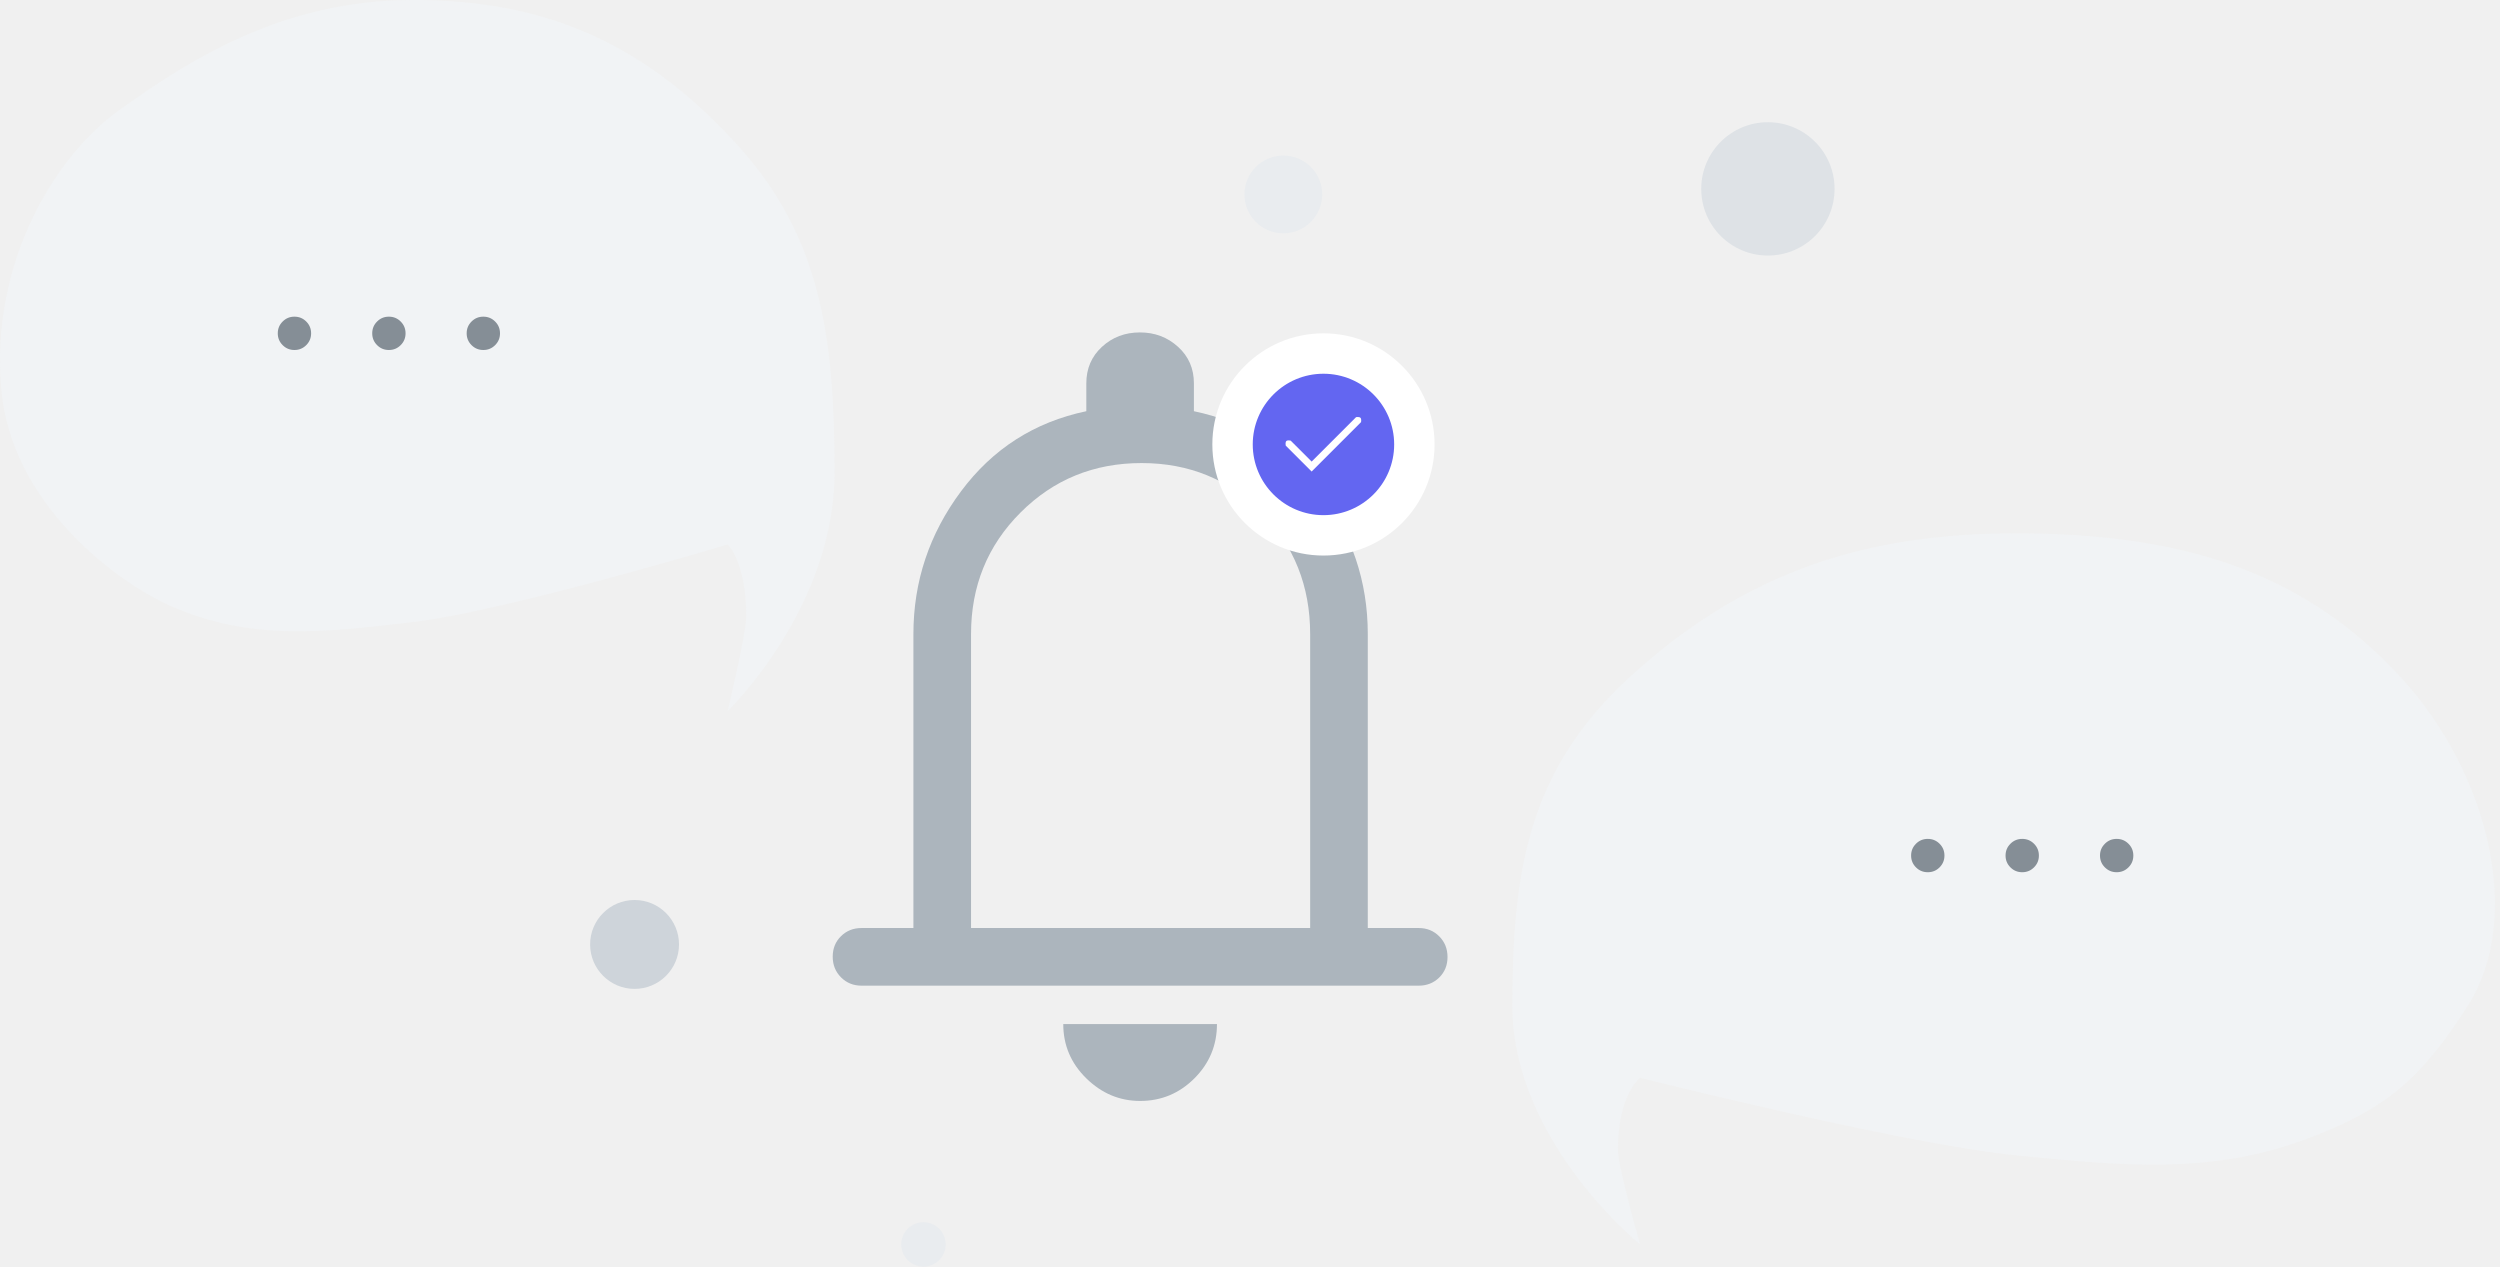
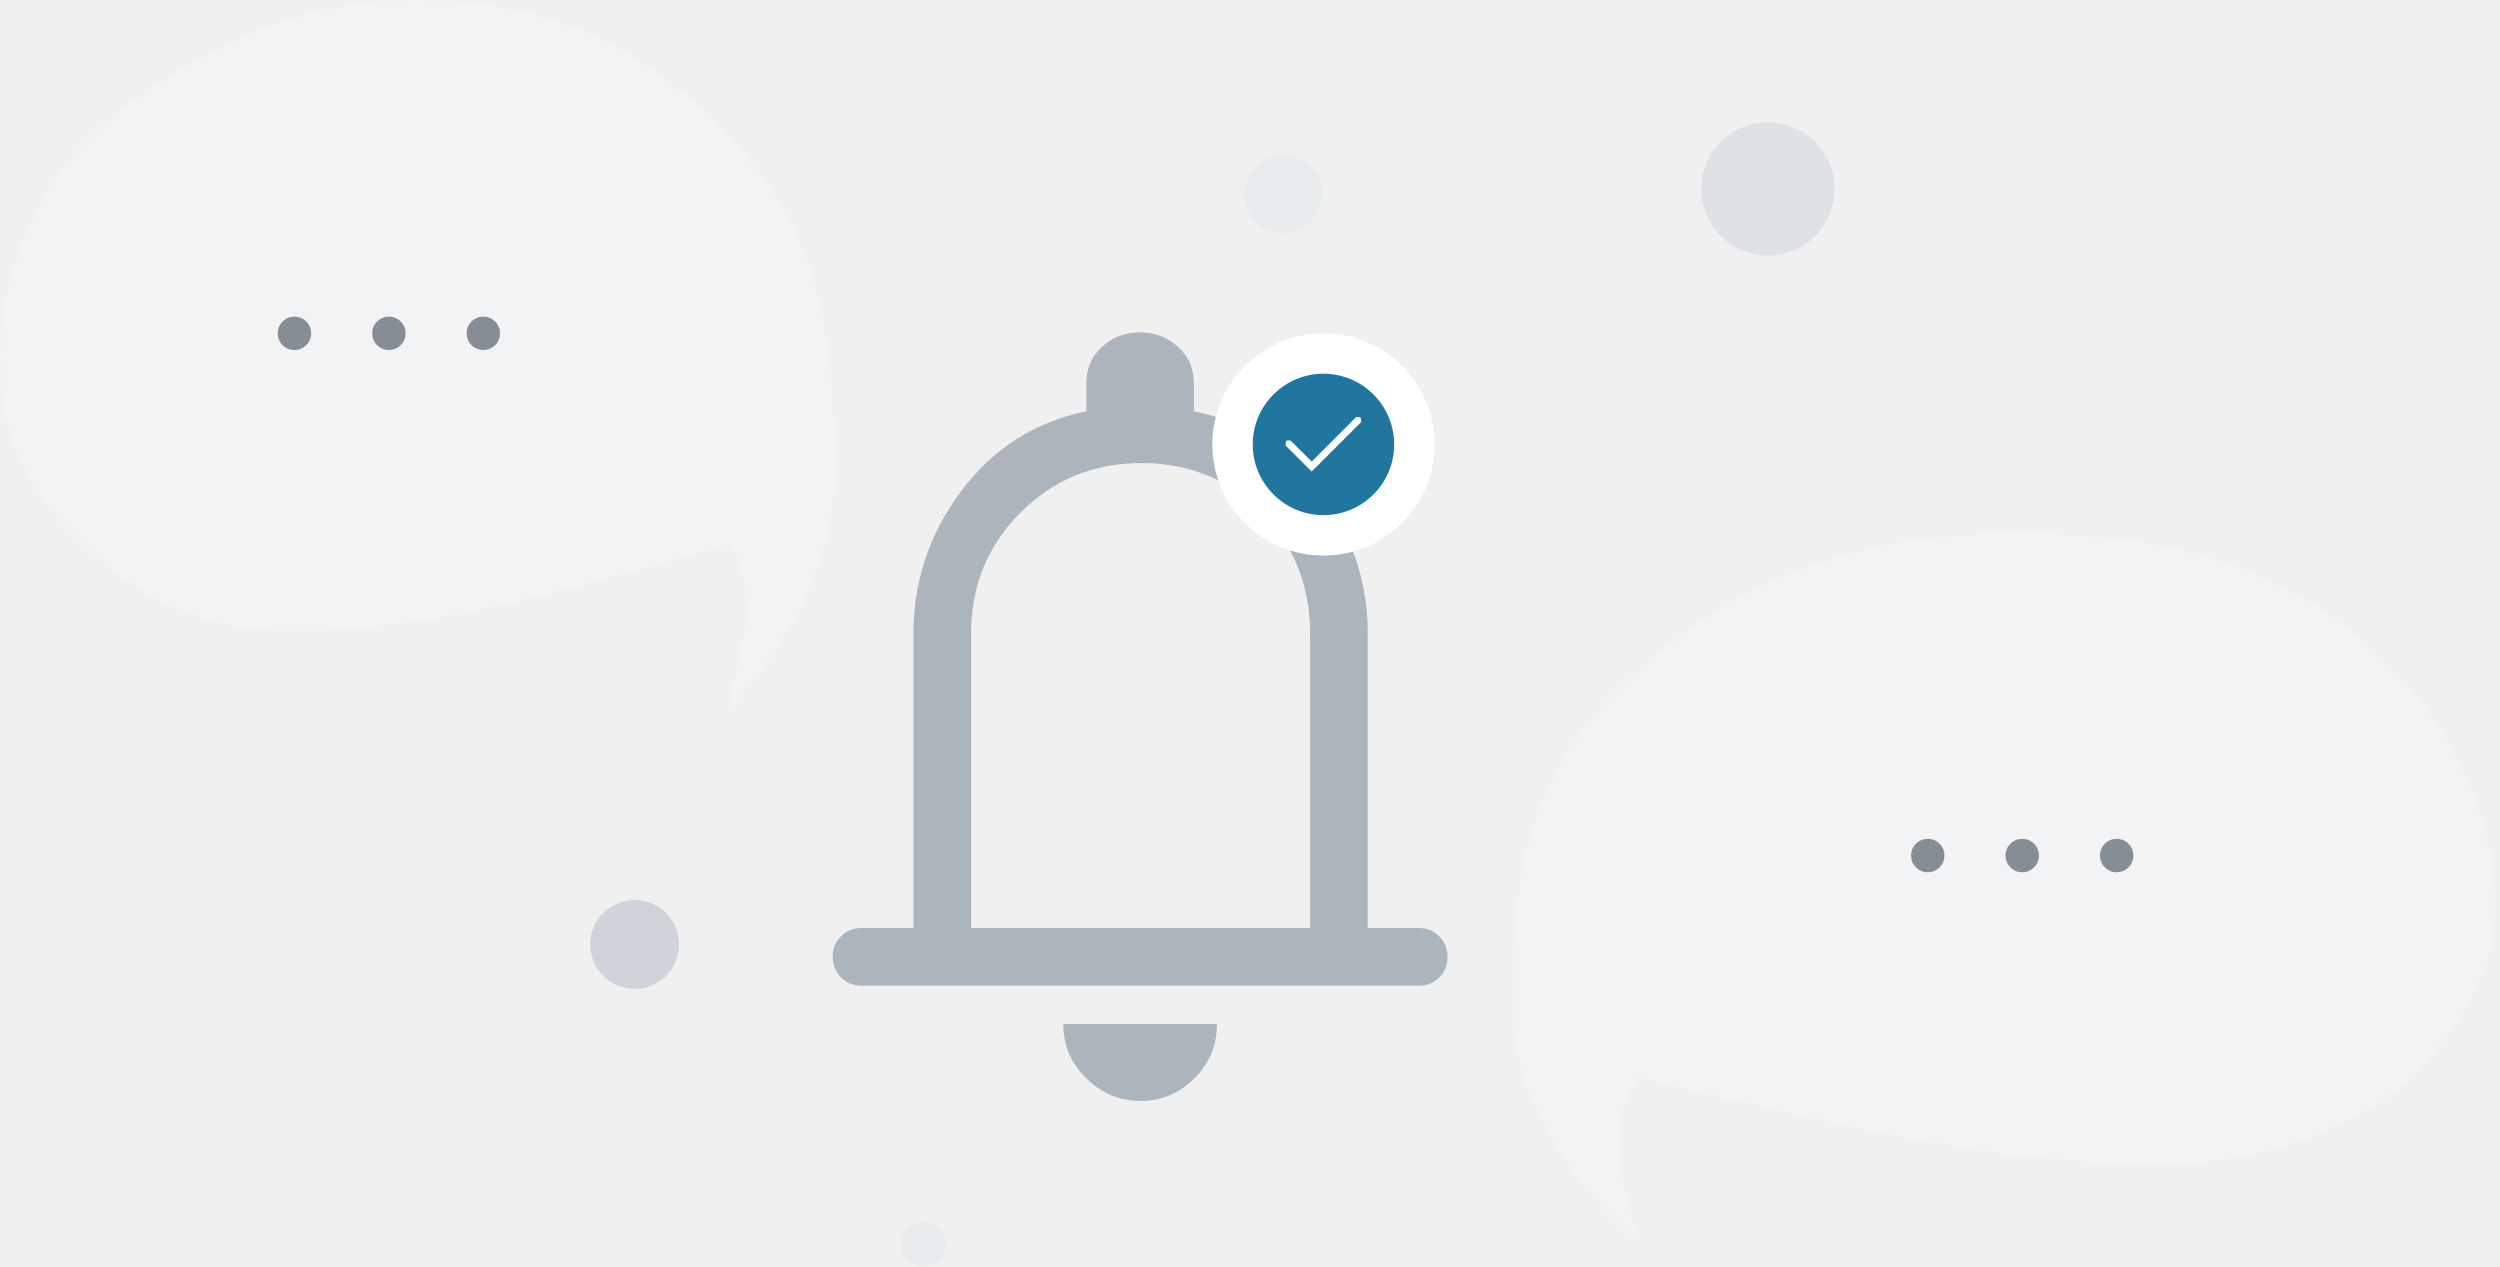
<svg xmlns="http://www.w3.org/2000/svg" width="225" height="114" viewBox="0 0 225 114" fill="none">
  <path d="M75.111 42.5C75.111 54.729 65.487 64 65.487 64C65.487 64 67.161 57 67.161 55.5C67.161 50.5 65.487 49 65.487 49C65.487 49 45.582 54.999 37.036 56L36.744 56.034C29.138 56.926 22.459 57.709 15.278 54.5C10.611 52.414 1.02 45.461 0.111 35C-0.889 23.5 5.056 14 10.611 10C17.255 5.216 25.563 0.036 37.036 0C48.669 -0.036 57.758 3.594 66.324 13C73.86 21.274 75.111 30.272 75.111 42.5Z" fill="#F1F3F5" />
  <path d="M136.111 90.5C136.111 102.729 147.611 112 147.611 112C147.611 112 145.611 105 145.611 103.5C145.611 98.5 147.611 97 147.611 97C147.611 97 171.398 102.999 181.611 104L181.96 104.034C191.049 104.926 199.03 105.709 207.611 102.5C214.825 99.802 217.975 96.998 222.111 90.5C227.111 82.644 224.047 69.673 216.111 61C206.856 50.886 195.321 48.036 181.611 48C167.709 47.964 156.848 51.594 146.611 61C137.606 69.274 136.111 78.272 136.111 90.5Z" fill="#F1F3F5" />
  <path d="M77.538 88.71C76.803 88.71 76.187 88.46 75.69 87.96C75.193 87.46 74.944 86.84 74.944 86.101C74.944 85.362 75.193 84.747 75.69 84.257C76.187 83.767 76.803 83.522 77.538 83.522H82.207V57.066C82.207 52.34 83.633 48.06 86.486 44.227C89.339 40.394 93.1 37.987 97.769 37.008V34.5C97.769 33.175 98.238 32.079 99.175 31.215C100.113 30.35 101.251 29.918 102.59 29.918C103.93 29.918 105.075 30.35 106.026 31.215C106.977 32.079 107.452 33.175 107.452 34.5V37.008C112.121 37.987 115.897 40.394 118.778 44.227C121.66 48.06 123.101 52.34 123.101 57.066V83.522H127.684C128.419 83.522 129.035 83.772 129.532 84.272C130.029 84.772 130.277 85.392 130.277 86.131C130.277 86.87 130.029 87.485 129.532 87.975C129.035 88.465 128.419 88.71 127.684 88.71H77.538ZM102.611 99.085C100.766 99.085 99.152 98.407 97.769 97.053C96.386 95.698 95.694 94.07 95.694 92.168H109.527C109.527 94.07 108.85 95.698 107.496 97.053C106.141 98.407 104.513 99.085 102.611 99.085ZM87.394 83.522H117.914V57.066C117.914 52.743 116.458 49.097 113.548 46.129C110.637 43.16 107.035 41.676 102.74 41.676C98.446 41.676 94.815 43.16 91.847 46.129C88.878 49.097 87.394 52.743 87.394 57.066V83.522Z" fill="#ACB5BD" />
  <circle cx="119.111" cy="40" r="10" fill="white" />
-   <circle cx="119.111" cy="40" r="6.364" fill="#6366F1" />
+   <circle cx="119.111" cy="40" r="6.364" fill="#20769F" />
  <path d="M118.048 42.438L115.715 40.105C115.715 40.105 115.654 39.797 115.777 39.688C115.891 39.589 116.163 39.657 116.163 39.657L118.048 41.542L122.048 37.542C122.048 37.542 122.336 37.492 122.444 37.605C122.549 37.715 122.496 37.99 122.496 37.99L118.048 42.438Z" fill="white" />
  <circle cx="57.111" cy="85" r="4" fill="#CED4DA" />
  <circle cx="83.111" cy="112" r="2" fill="#E9ECEF" />
  <circle cx="159.111" cy="17" r="6" fill="#DEE2E6" />
  <circle cx="115.5" cy="17.5" r="3.5" fill="#E9ECEF" />
  <path d="M173.5 78.5C173.083 78.5 172.729 78.354 172.437 78.062C172.146 77.771 172 77.417 172 77C172 76.583 172.146 76.229 172.437 75.938C172.729 75.646 173.083 75.5 173.5 75.5C173.917 75.5 174.271 75.646 174.563 75.938C174.854 76.229 175 76.583 175 77C175 77.417 174.854 77.771 174.563 78.062C174.271 78.354 173.917 78.5 173.5 78.5ZM182 78.5C181.583 78.5 181.229 78.354 180.938 78.062C180.646 77.771 180.5 77.417 180.5 77C180.5 76.583 180.646 76.229 180.938 75.938C181.229 75.646 181.583 75.5 182 75.5C182.417 75.5 182.771 75.646 183.062 75.938C183.354 76.229 183.5 76.583 183.5 77C183.5 77.417 183.354 77.771 183.062 78.062C182.771 78.354 182.417 78.5 182 78.5ZM190.5 78.5C190.083 78.5 189.729 78.354 189.438 78.062C189.146 77.771 189 77.417 189 77C189 76.583 189.146 76.229 189.438 75.938C189.729 75.646 190.083 75.5 190.5 75.5C190.917 75.5 191.271 75.646 191.562 75.938C191.854 76.229 192 76.583 192 77C192 77.417 191.854 77.771 191.562 78.062C191.271 78.354 190.917 78.5 190.5 78.5Z" fill="#858E96" />
  <path d="M26.5 31.5C26.083 31.5 25.729 31.354 25.438 31.062C25.146 30.771 25 30.417 25 30C25 29.583 25.146 29.229 25.438 28.938C25.729 28.646 26.083 28.5 26.5 28.5C26.917 28.5 27.271 28.646 27.562 28.938C27.854 29.229 28 29.583 28 30C28 30.417 27.854 30.771 27.562 31.062C27.271 31.354 26.917 31.5 26.5 31.5ZM35 31.5C34.583 31.5 34.229 31.354 33.938 31.062C33.646 30.771 33.5 30.417 33.5 30C33.5 29.583 33.646 29.229 33.938 28.938C34.229 28.646 34.583 28.5 35 28.5C35.417 28.5 35.771 28.646 36.062 28.938C36.354 29.229 36.5 29.583 36.5 30C36.5 30.417 36.354 30.771 36.062 31.062C35.771 31.354 35.417 31.5 35 31.5ZM43.5 31.5C43.083 31.5 42.729 31.354 42.438 31.062C42.146 30.771 42 30.417 42 30C42 29.583 42.146 29.229 42.438 28.938C42.729 28.646 43.083 28.5 43.5 28.5C43.917 28.5 44.271 28.646 44.562 28.938C44.854 29.229 45 29.583 45 30C45 30.417 44.854 30.771 44.562 31.062C44.271 31.354 43.917 31.5 43.5 31.5Z" fill="#858E96" />
</svg>
